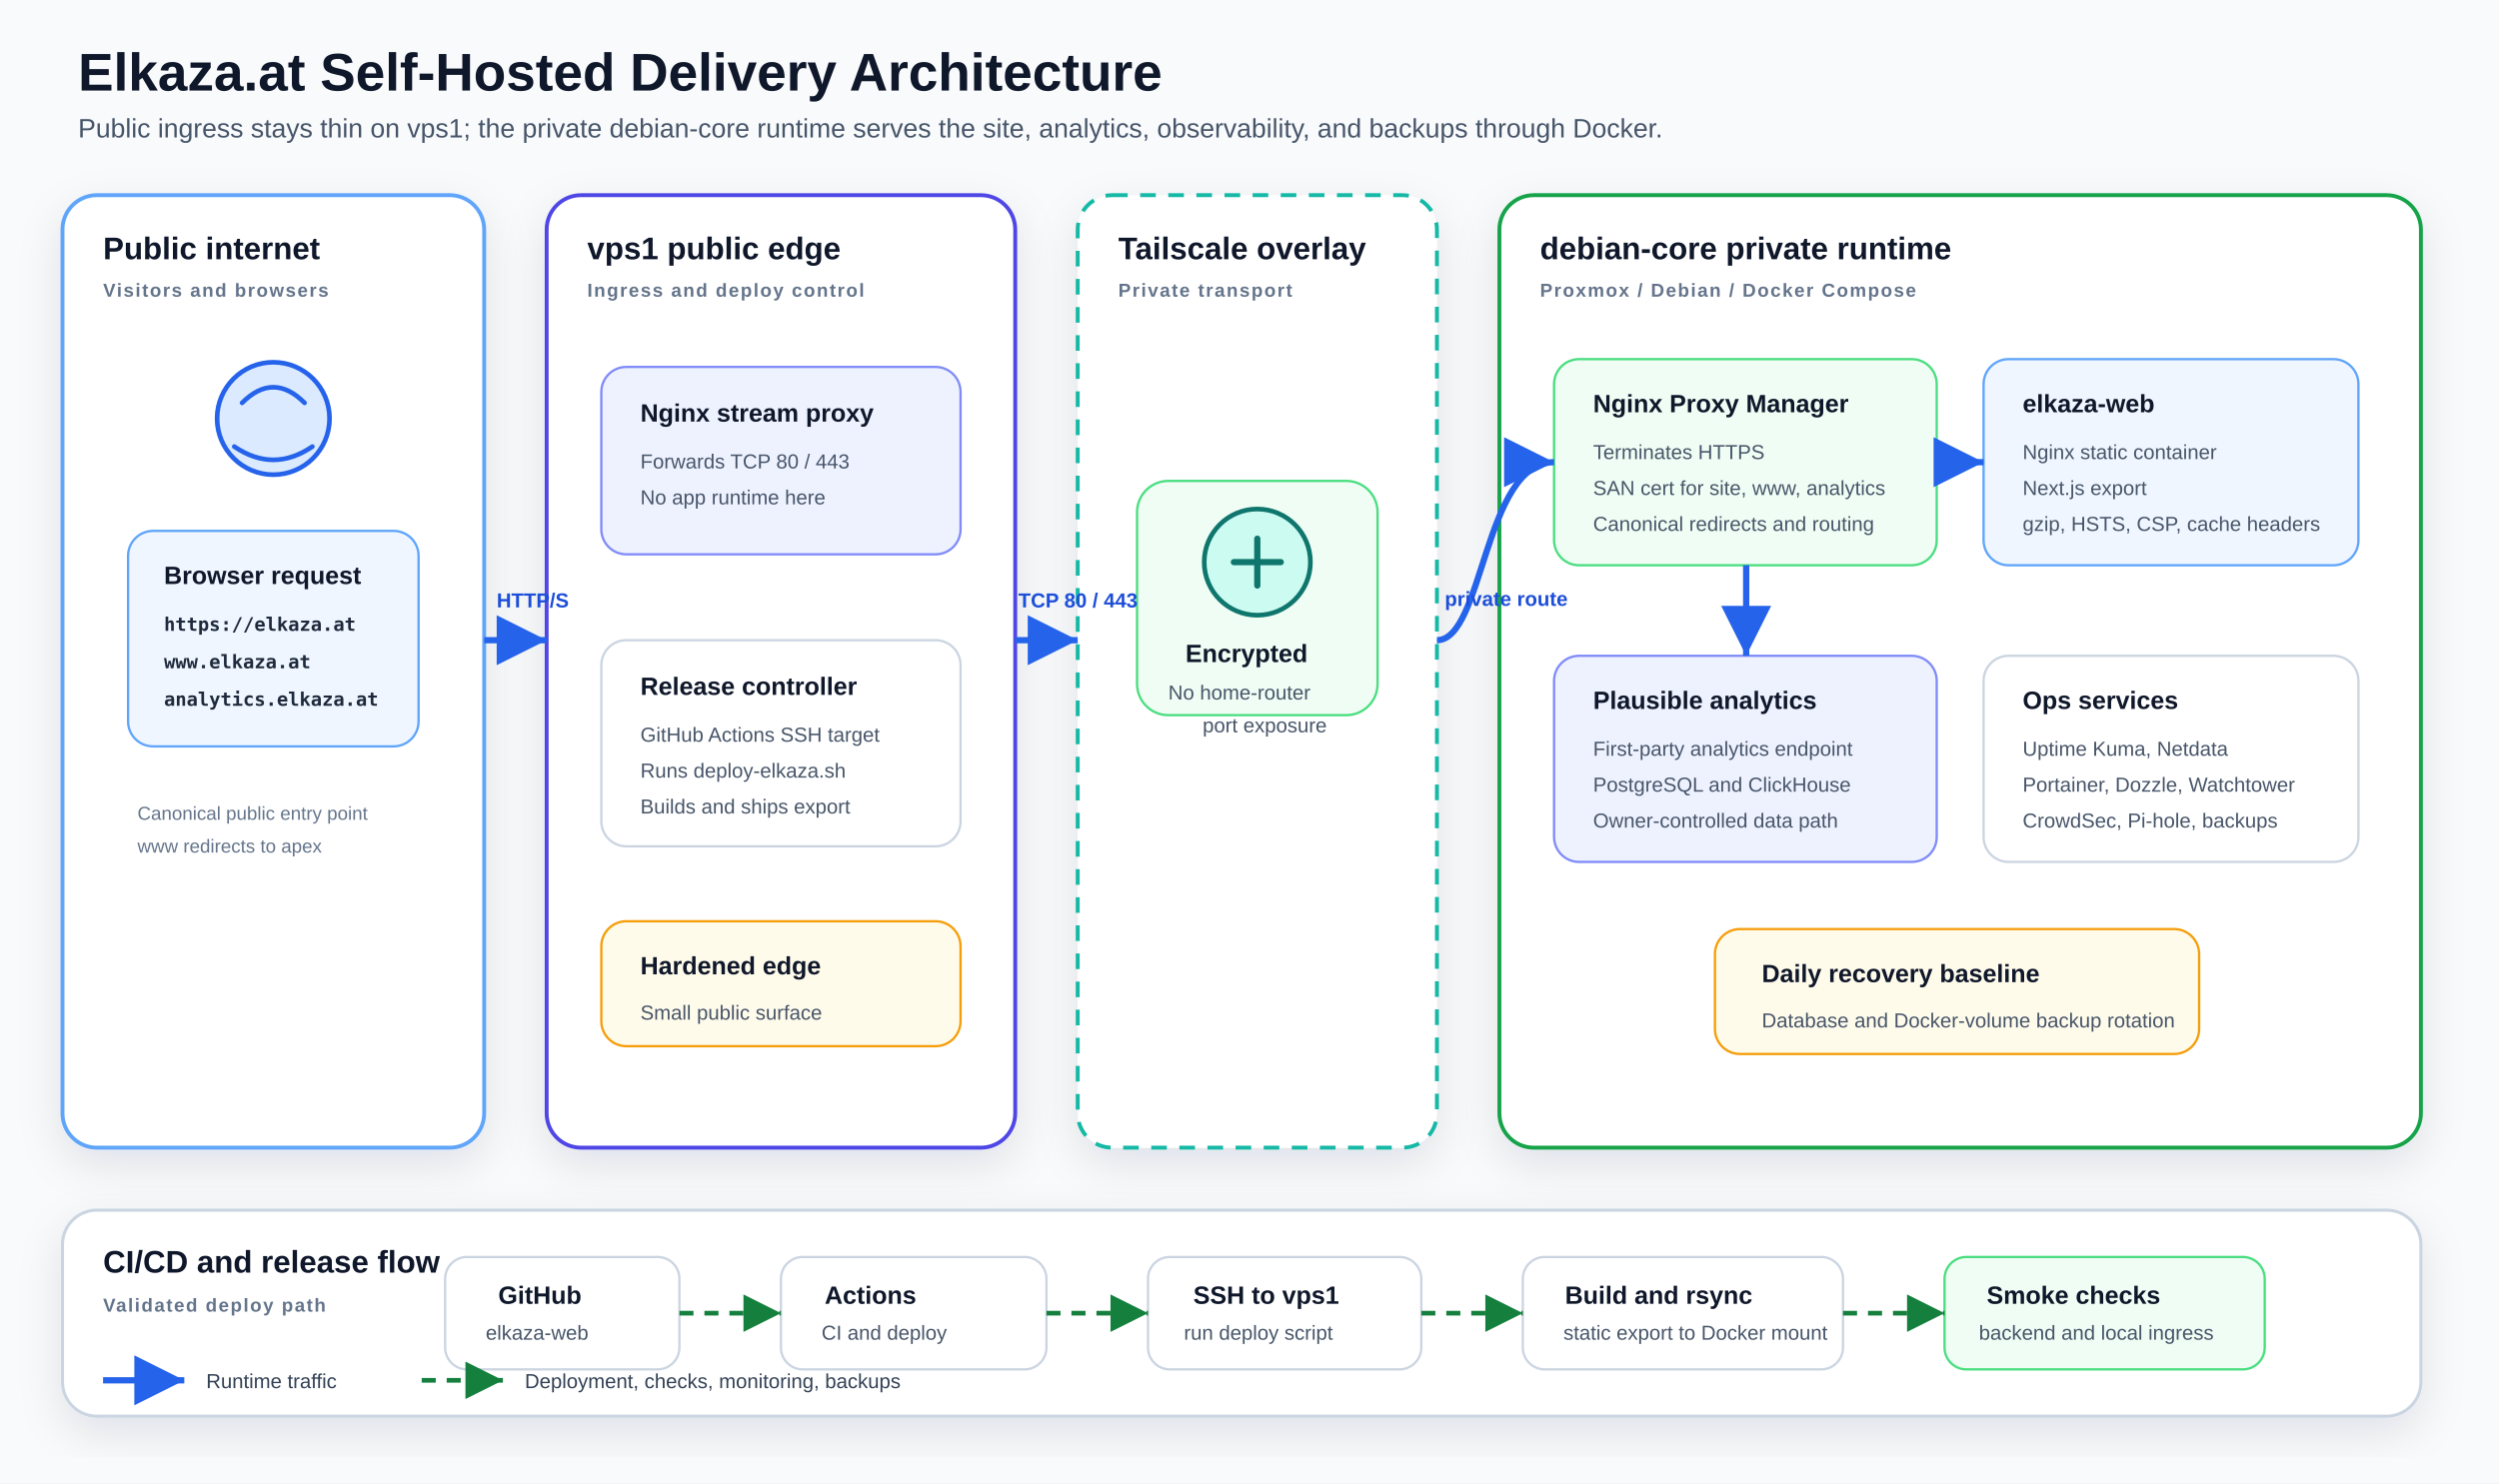
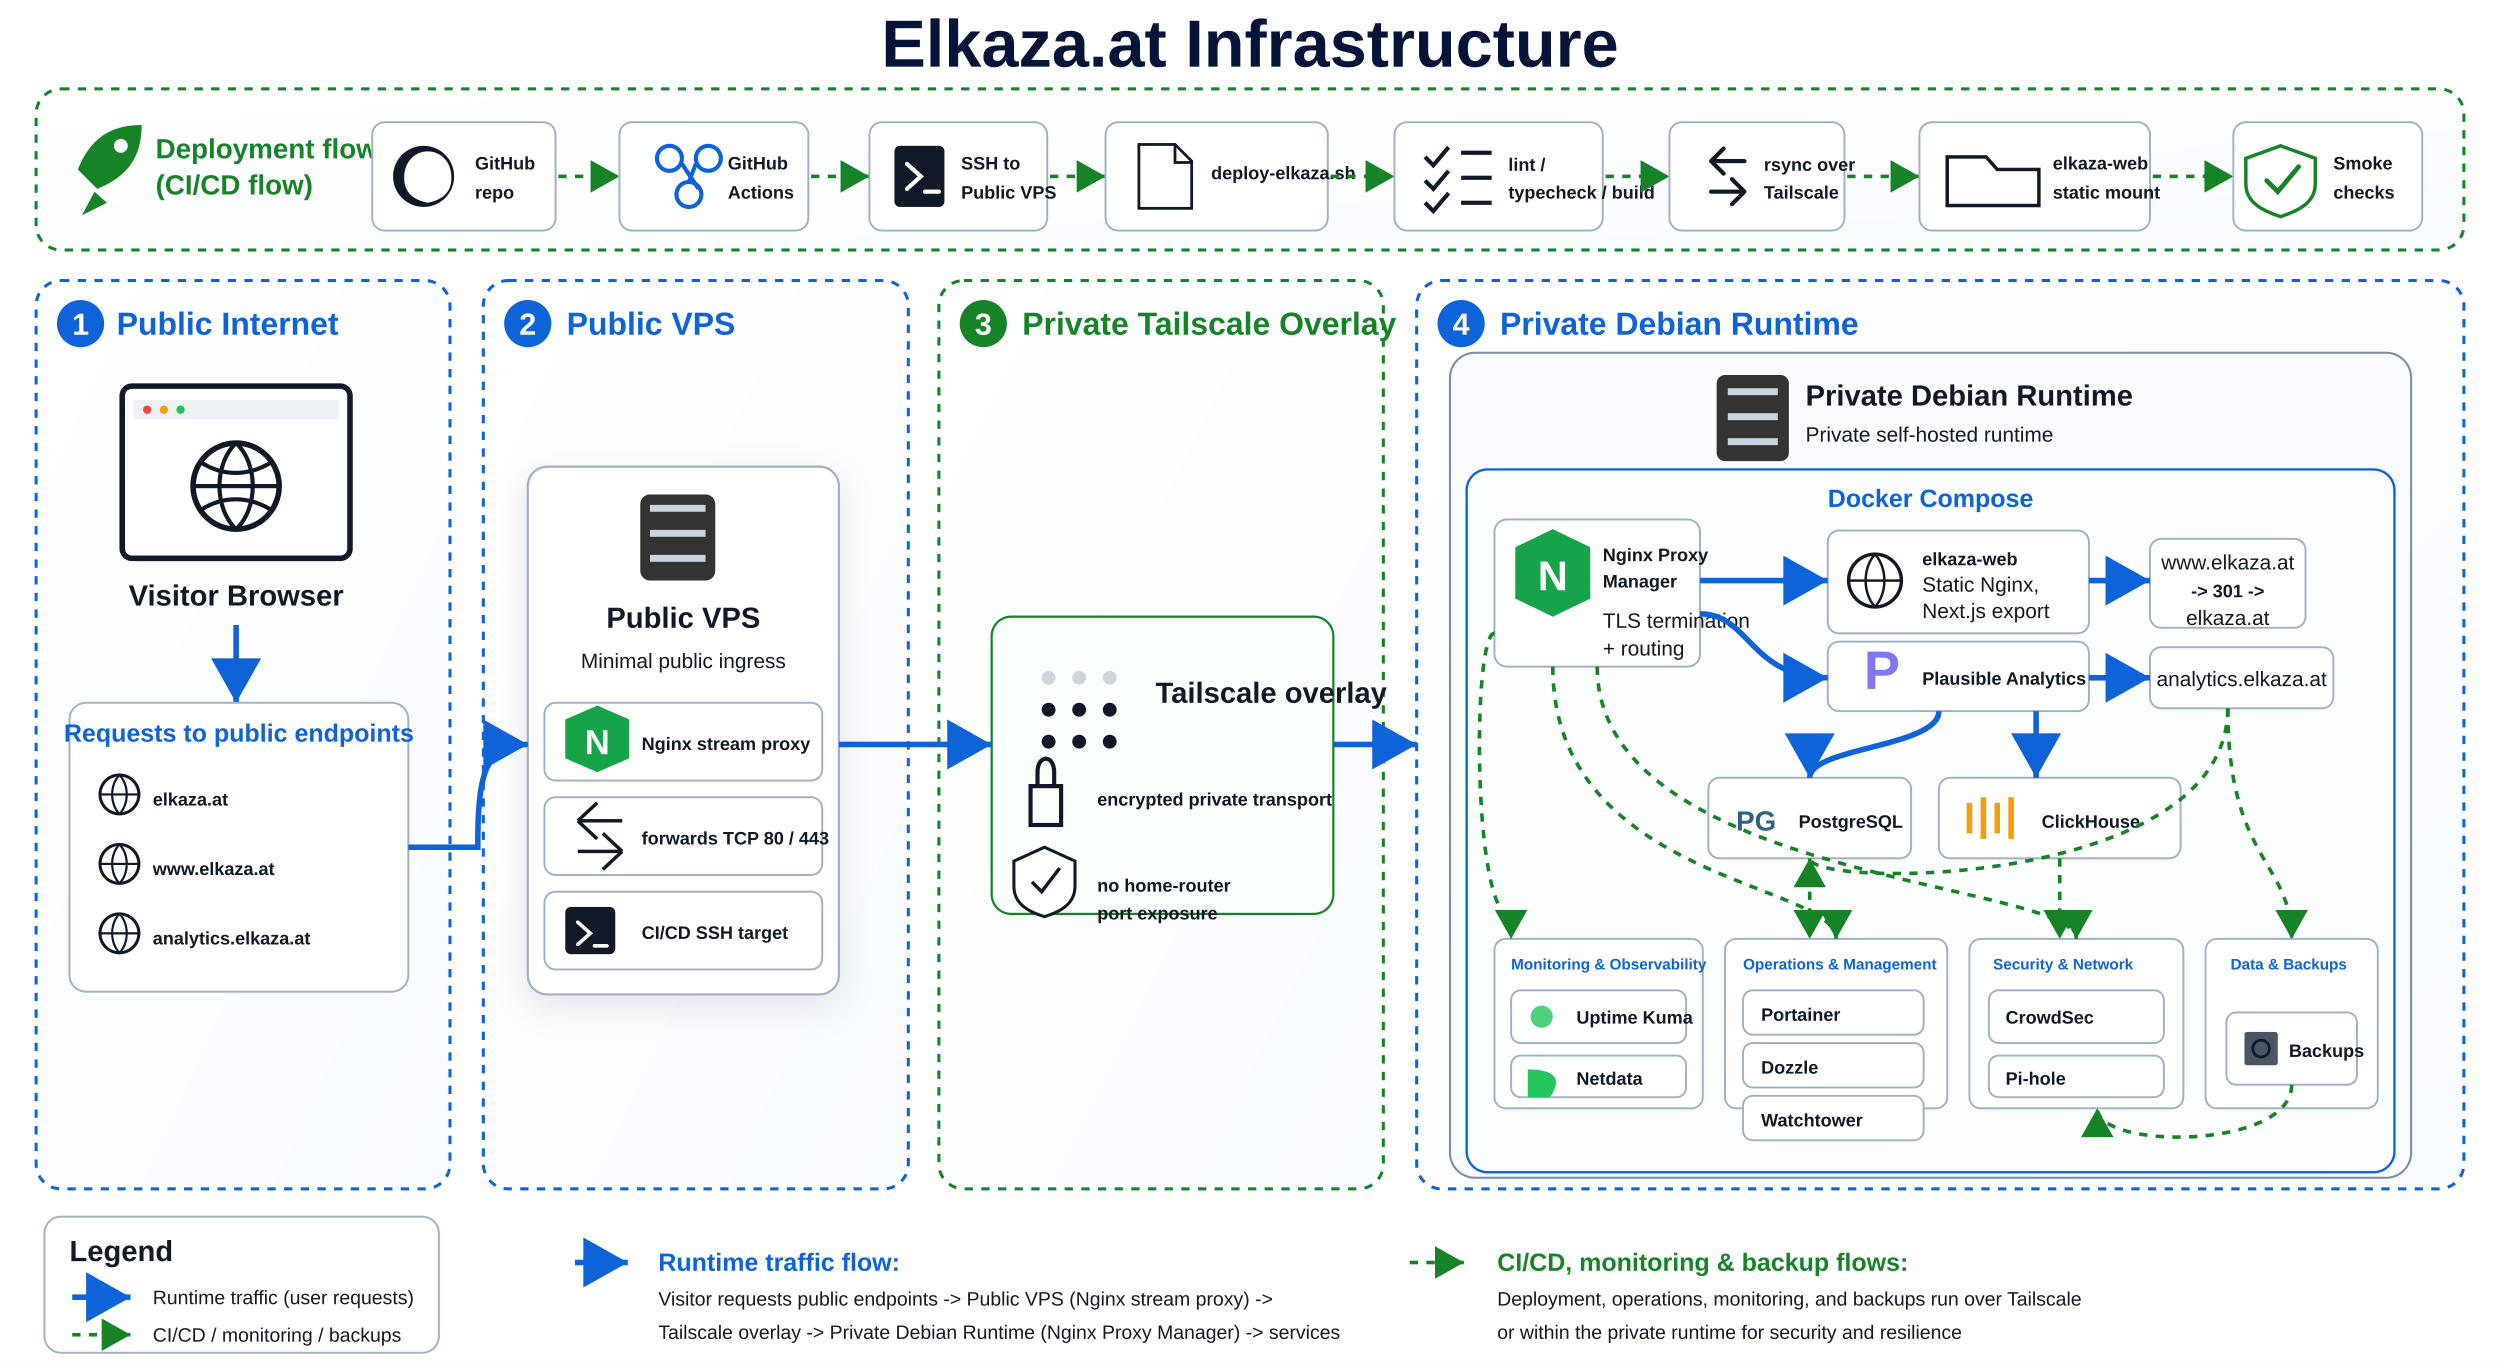
- <svg xmlns="http://www.w3.org/2000/svg" viewBox="0 0 1600 950" role="img" aria-labelledby="title desc">
+ <svg xmlns="http://www.w3.org/2000/svg" viewBox="0 0 1800 980" role="img" aria-labelledby="title desc">
  <defs>
-     <marker id="arrow-blue" markerWidth="12" markerHeight="12" refX="10" refY="6" orient="auto" markerUnits="strokeWidth">
-       <path d="M2,2 L10,6 L2,10 Z" fill="#2563eb" />
+     <marker id="arrow-blue" markerWidth="11" markerHeight="11" refX="9" refY="5.5" orient="auto" markerUnits="strokeWidth">
+       <path d="M1 1 L9 5.5 L1 10 Z" fill="#0f63d8" />
    </marker>
-     <marker id="arrow-green" markerWidth="12" markerHeight="12" refX="10" refY="6" orient="auto" markerUnits="strokeWidth">
-       <path d="M2,2 L10,6 L2,10 Z" fill="#15803d" />
+     <marker id="arrow-green" markerWidth="11" markerHeight="11" refX="9" refY="5.5" orient="auto" markerUnits="strokeWidth">
+       <path d="M1 1 L9 5.5 L1 10 Z" fill="#168426" />
    </marker>
-     <filter id="soft-shadow" x="-20%" y="-20%" width="140%" height="140%">
-       <feDropShadow dx="0" dy="10" stdDeviation="14" flood-color="#0f172a" flood-opacity="0.10" />
+     <filter id="shadow" x="-20%" y="-20%" width="140%" height="140%">
+       <feDropShadow dx="0" dy="8" stdDeviation="13" flood-color="#0f172a" flood-opacity="0.10" />
    </filter>
+     <linearGradient id="panel" x1="0%" x2="100%" y1="0%" y2="100%">
+       <stop offset="0%" stop-color="#ffffff" />
+       <stop offset="100%" stop-color="#f8fbff" />
+     </linearGradient>
    <style>
-       .bg { fill: #f8fafc; }
-       .title { font: 700 34px Arial, sans-serif; fill: #0f172a; }
-       .subtitle { font: 400 17px Arial, sans-serif; fill: #475569; }
-       .zone { fill: #ffffff; stroke-width: 2.5; filter: url(#soft-shadow); }
-       .zone-public { stroke: #60a5fa; }
-       .zone-vps { stroke: #4f46e5; }
-       .zone-overlay { stroke: #14b8a6; stroke-dasharray: 10 8; }
-       .zone-private { stroke: #16a34a; }
-       .zone-title { font: 700 20px Arial, sans-serif; fill: #0f172a; }
-       .zone-note { font: 600 12px Arial, sans-serif; letter-spacing: .08em; text-transform: uppercase; fill: #64748b; }
-       .card { fill: #ffffff; stroke: #cbd5e1; stroke-width: 1.5; }
-       .card-blue { fill: #eff6ff; stroke: #60a5fa; }
-       .card-indigo { fill: #eef2ff; stroke: #818cf8; }
-       .card-green { fill: #f0fdf4; stroke: #4ade80; }
-       .card-amber { fill: #fffbeb; stroke: #f59e0b; }
-       .card-title { font: 700 16px Arial, sans-serif; fill: #0f172a; }
-       .card-text { font: 400 13px Arial, sans-serif; fill: #475569; }
-       .small { font: 400 12px Arial, sans-serif; fill: #64748b; }
-       .mono { font: 700 12px Consolas, monospace; fill: #1e293b; }
-       .runtime { fill: none; stroke: #2563eb; stroke-width: 4; marker-end: url(#arrow-blue); }
-       .ops { fill: none; stroke: #15803d; stroke-width: 3; stroke-dasharray: 9 7; marker-end: url(#arrow-green); }
-       .label-blue { font: 700 13px Arial, sans-serif; fill: #1d4ed8; }
-       .label-green { font: 700 13px Arial, sans-serif; fill: #15803d; }
-       .legend { font: 400 13px Arial, sans-serif; fill: #334155; }
+       .page { fill: #ffffff; }
+       .title { font: 800 48px Arial, sans-serif; fill: #07143a; }
+       .zone { fill: url(#panel); stroke-width: 2.2; stroke-dasharray: 6 6; }
+       .zone-blue { stroke: #0f63d8; }
+       .zone-green { stroke: #168426; }
+       .zone-title { font: 800 23px Arial, sans-serif; fill: #0f63d8; }
+       .zone-title-green { font: 800 23px Arial, sans-serif; fill: #168426; }
+       .badge { fill: #0f63d8; }
+       .badge-green { fill: #168426; }
+       .badge-text { font: 800 22px Arial, sans-serif; fill: #ffffff; }
+       .card { fill: #ffffff; stroke: #9fb0c7; stroke-width: 1.6; filter: url(#shadow); }
+       .card-flat { fill: #ffffff; stroke: #9fb0c7; stroke-width: 1.4; }
+       .card-green { fill: #fbfffb; stroke: #168426; stroke-width: 1.6; }
+       .inner { fill: #f9fbff; stroke: #7c8da8; stroke-width: 1.5; }
+       .docker { fill: #fbfdff; stroke: #0f63d8; stroke-width: 1.7; }
+       .heading { font: 800 21px Arial, sans-serif; fill: #111827; }
+       .sub { font: 400 15px Arial, sans-serif; fill: #111827; }
+       .small { font: 700 13px Arial, sans-serif; fill: #111827; }
+       .tiny { font: 700 11px Arial, sans-serif; fill: #0f63d8; }
+       .tiny-green { font: 800 12px Arial, sans-serif; fill: #168426; }
+       .runtime { fill: none; stroke: #0f63d8; stroke-width: 4; marker-end: url(#arrow-blue); }
+       .ops { fill: none; stroke: #168426; stroke-width: 2.6; stroke-dasharray: 6 6; marker-end: url(#arrow-green); }
+       .legend { font: 500 14px Arial, sans-serif; fill: #111827; }
+       .flow-heading { font: 800 20px Arial, sans-serif; fill: #168426; }
+       .flow-text { font: 700 14px Arial, sans-serif; fill: #111827; }
+       .caption-blue { font: 800 18px Arial, sans-serif; fill: #0f63d8; }
+       .caption-green { font: 800 18px Arial, sans-serif; fill: #168426; }
    </style>
  </defs>
-   <rect class="bg" width="1600" height="950" />
-   <text x="50" y="58" class="title">Elkaza.at Self-Hosted Delivery Architecture</text>
-   <text x="50" y="88" class="subtitle">Public ingress stays thin on vps1; the private debian-core runtime serves the site, analytics, observability, and backups through Docker.</text>
-   <rect x="40" y="125" width="270" height="610" rx="22" class="zone zone-public" />
-   <text x="66" y="166" class="zone-title">Public internet</text>
-   <text x="66" y="190" class="zone-note">Visitors and browsers</text>
-   <circle cx="175" cy="268" r="36" fill="#dbeafe" stroke="#2563eb" stroke-width="3" />
-   <path d="M155 258 Q175 238 195 258 M150 286 Q175 303 200 286" fill="none" stroke="#2563eb" stroke-width="3" stroke-linecap="round" />
-   <rect x="82" y="340" width="186" height="138" rx="16" class="card card-blue" />
-   <text x="105" y="374" class="card-title">Browser request</text>
-   <text x="105" y="404" class="mono">https://elkaza.at</text>
-   <text x="105" y="428" class="mono">www.elkaza.at</text>
-   <text x="105" y="452" class="mono">analytics.elkaza.at</text>
-   <text x="88" y="525" class="small">Canonical public entry point</text>
-   <text x="88" y="546" class="small">www redirects to apex</text>
-   <rect x="350" y="125" width="300" height="610" rx="22" class="zone zone-vps" />
-   <text x="376" y="166" class="zone-title">vps1 public edge</text>
-   <text x="376" y="190" class="zone-note">Ingress and deploy control</text>
-   <rect x="385" y="235" width="230" height="120" rx="16" class="card card-indigo" />
-   <text x="410" y="270" class="card-title">Nginx stream proxy</text>
-   <text x="410" y="300" class="card-text">Forwards TCP 80 / 443</text>
-   <text x="410" y="323" class="card-text">No app runtime here</text>
-   <rect x="385" y="410" width="230" height="132" rx="16" class="card" />
-   <text x="410" y="445" class="card-title">Release controller</text>
-   <text x="410" y="475" class="card-text">GitHub Actions SSH target</text>
-   <text x="410" y="498" class="card-text">Runs deploy-elkaza.sh</text>
-   <text x="410" y="521" class="card-text">Builds and ships export</text>
-   <rect x="385" y="590" width="230" height="80" rx="16" class="card card-amber" />
-   <text x="410" y="624" class="card-title">Hardened edge</text>
-   <text x="410" y="653" class="card-text">Small public surface</text>
-   <rect x="690" y="125" width="230" height="610" rx="22" class="zone zone-overlay" />
-   <text x="716" y="166" class="zone-title">Tailscale overlay</text>
-   <text x="716" y="190" class="zone-note">Private transport</text>
-   <rect x="728" y="308" width="154" height="150" rx="20" class="card card-green" />
-   <circle cx="805" cy="360" r="34" fill="#ccfbf1" stroke="#0f766e" stroke-width="3" />
-   <path d="M790 360 H820 M805 345 V375" stroke="#0f766e" stroke-width="4" stroke-linecap="round" />
-   <text x="759" y="424" class="card-title">Encrypted</text>
-   <text x="748" y="448" class="card-text">No home-router</text>
-   <text x="770" y="469" class="card-text">port exposure</text>
-   <rect x="960" y="125" width="590" height="610" rx="22" class="zone zone-private" />
-   <text x="986" y="166" class="zone-title">debian-core private runtime</text>
-   <text x="986" y="190" class="zone-note">Proxmox / Debian / Docker Compose</text>
-   <rect x="995" y="230" width="245" height="132" rx="16" class="card card-green" />
-   <text x="1020" y="264" class="card-title">Nginx Proxy Manager</text>
-   <text x="1020" y="294" class="card-text">Terminates HTTPS</text>
-   <text x="1020" y="317" class="card-text">SAN cert for site, www, analytics</text>
-   <text x="1020" y="340" class="card-text">Canonical redirects and routing</text>
-   <rect x="1270" y="230" width="240" height="132" rx="16" class="card card-blue" />
-   <text x="1295" y="264" class="card-title">elkaza-web</text>
-   <text x="1295" y="294" class="card-text">Nginx static container</text>
-   <text x="1295" y="317" class="card-text">Next.js export</text>
-   <text x="1295" y="340" class="card-text">gzip, HSTS, CSP, cache headers</text>
-   <rect x="995" y="420" width="245" height="132" rx="16" class="card card-indigo" />
-   <text x="1020" y="454" class="card-title">Plausible analytics</text>
-   <text x="1020" y="484" class="card-text">First-party analytics endpoint</text>
-   <text x="1020" y="507" class="card-text">PostgreSQL and ClickHouse</text>
-   <text x="1020" y="530" class="card-text">Owner-controlled data path</text>
-   <rect x="1270" y="420" width="240" height="132" rx="16" class="card" />
-   <text x="1295" y="454" class="card-title">Ops services</text>
-   <text x="1295" y="484" class="card-text">Uptime Kuma, Netdata</text>
-   <text x="1295" y="507" class="card-text">Portainer, Dozzle, Watchtower</text>
-   <text x="1295" y="530" class="card-text">CrowdSec, Pi-hole, backups</text>
-   <rect x="1098" y="595" width="310" height="80" rx="16" class="card card-amber" />
-   <text x="1128" y="629" class="card-title">Daily recovery baseline</text>
-   <text x="1128" y="658" class="card-text">Database and Docker-volume backup rotation</text>
-   <path class="runtime" d="M310 410 H350" />
-   <text x="318" y="389" class="label-blue">HTTP/S</text>
-   <path class="runtime" d="M650 410 H690" />
-   <text x="652" y="389" class="label-blue">TCP 80 / 443</text>
-   <path class="runtime" d="M920 410 C950 410 950 296 995 296" />
-   <text x="925" y="388" class="label-blue">private route</text>
-   <path class="runtime" d="M1240 296 H1270" />
-   <path class="runtime" d="M1118 362 V420" />
-   <rect x="40" y="775" width="1510" height="132" rx="22" fill="#ffffff" stroke="#cbd5e1" stroke-width="2" filter="url(#soft-shadow)" />
-   <text x="66" y="815" class="zone-title">CI/CD and release flow</text>
-   <text x="66" y="840" class="zone-note">Validated deploy path</text>
-   <rect x="285" y="805" width="150" height="72" rx="14" class="card" />
-   <text x="319" y="835" class="card-title">GitHub</text>
-   <text x="311" y="858" class="card-text">elkaza-web</text>
-   <rect x="500" y="805" width="170" height="72" rx="14" class="card" />
-   <text x="528" y="835" class="card-title">Actions</text>
-   <text x="526" y="858" class="card-text">CI and deploy</text>
-   <rect x="735" y="805" width="175" height="72" rx="14" class="card" />
-   <text x="764" y="835" class="card-title">SSH to vps1</text>
-   <text x="758" y="858" class="card-text">run deploy script</text>
-   <rect x="975" y="805" width="205" height="72" rx="14" class="card" />
-   <text x="1002" y="835" class="card-title">Build and rsync</text>
-   <text x="1001" y="858" class="card-text">static export to Docker mount</text>
-   <rect x="1245" y="805" width="205" height="72" rx="14" class="card card-green" />
-   <text x="1272" y="835" class="card-title">Smoke checks</text>
-   <text x="1267" y="858" class="card-text">backend and local ingress</text>
-   <path class="ops" d="M435 841 H500" />
-   <path class="ops" d="M670 841 H735" />
-   <path class="ops" d="M910 841 H975" />
-   <path class="ops" d="M1180 841 H1245" />
-   <line x1="66" y1="884" x2="118" y2="884" class="runtime" marker-end="none" />
-   <text x="132" y="889" class="legend">Runtime traffic</text>
-   <line x1="270" y1="884" x2="322" y2="884" class="ops" marker-end="none" />
-   <text x="336" y="889" class="legend">Deployment, checks, monitoring, backups</text>
+   <rect class="page" width="1800" height="980" />
+   <text x="900" y="48" text-anchor="middle" class="title">Elkaza.at Infrastructure</text>
+   <rect x="26" y="64" width="1748" height="116" rx="18" class="zone zone-green" />
+   <g transform="translate(56 90)">
+     <path d="M0 32 C9 10 23 0 46 0 C46 23 36 37 14 46 L0 32 Z" fill="#168426" />
+     <circle cx="31" cy="15" r="5" fill="#ffffff" />
+     <path d="M12 48 L3 65 L21 56 Z" fill="#168426" />
+     <text x="56" y="24" class="flow-heading">Deployment flow</text>
+     <text x="56" y="50" class="flow-heading">(CI/CD flow)</text>
+   </g>
+   <g transform="translate(268 88)">
+     <rect width="132" height="78" rx="9" class="card-flat" />
+     <circle cx="37" cy="39" r="22" fill="#111827" />
+     <path d="M23 40 C23 28 31 21 40 21 C49 21 57 28 57 40 C57 51 50 56 40 58 C30 56 23 51 23 40 Z" fill="#ffffff" />
+     <text x="74" y="34" class="small">GitHub</text>
+     <text x="74" y="55" class="small">repo</text>
+   </g>
+   <path class="ops" d="M402 127 H446" />
+   <g transform="translate(446 88)">
+     <rect width="136" height="78" rx="9" class="card-flat" />
+     <circle cx="36" cy="26" r="9" fill="none" stroke="#0f63d8" stroke-width="3" />
+     <circle cx="64" cy="26" r="9" fill="none" stroke="#0f63d8" stroke-width="3" />
+     <circle cx="50" cy="52" r="9" fill="none" stroke="#0f63d8" stroke-width="3" />
+     <path d="M45 30 L57 48 M55 30 L50 43" stroke="#0f63d8" stroke-width="3" />
+     <text x="78" y="34" class="small">GitHub</text>
+     <text x="78" y="55" class="small">Actions</text>
+   </g>
+   <path class="ops" d="M584 127 H626" />
+   <g transform="translate(626 88)">
+     <rect width="128" height="78" rx="9" class="card-flat" />
+     <rect x="18" y="17" width="36" height="44" rx="4" fill="#111827" />
+     <path d="M27 30 L37 39 L27 48 M40 50 H50" stroke="#ffffff" stroke-width="3" fill="none" stroke-linecap="round" />
+     <text x="66" y="34" class="small">SSH to</text>
+     <text x="66" y="55" class="small">Public VPS</text>
+   </g>
+   <path class="ops" d="M756 127 H796" />
+   <g transform="translate(796 88)">
+     <rect width="160" height="78" rx="9" class="card-flat" />
+     <path d="M24 16 H50 L62 28 V62 H24 Z" fill="#ffffff" stroke="#111827" stroke-width="2" />
+     <path d="M50 16 V29 H62" fill="none" stroke="#111827" stroke-width="2" />
+     <text x="76" y="41" class="small">deploy-elkaza.sh</text>
+   </g>
+   <path class="ops" d="M958 127 H1004" />
+   <g transform="translate(1004 88)">
+     <rect width="150" height="78" rx="9" class="card-flat" />
+     <path d="M22 25 L28 31 L39 18 M22 42 L28 48 L39 35 M22 58 L28 64 L39 51" stroke="#111827" stroke-width="3" fill="none" />
+     <path d="M48 22 H70 M48 40 H70 M48 58 H70" stroke="#111827" stroke-width="3" />
+     <text x="82" y="35" class="small">lint /</text>
+     <text x="82" y="55" class="small">typecheck / build</text>
+   </g>
+   <path class="ops" d="M1156 127 H1202" />
+   <g transform="translate(1202 88)">
+     <rect width="126" height="78" rx="9" class="card-flat" />
+     <path d="M30 28 H54 M30 28 L39 19 M30 28 L39 37 M54 50 H30 M54 50 L45 41 M54 50 L45 59" stroke="#111827" stroke-width="3" fill="none" stroke-linecap="round" />
+     <text x="68" y="35" class="small">rsync over</text>
+     <text x="68" y="55" class="small">Tailscale</text>
+   </g>
+   <path class="ops" d="M1330 127 H1382" />
+   <g transform="translate(1382 88)">
+     <rect width="166" height="78" rx="9" class="card-flat" />
+     <path d="M20 25 H48 L56 34 H86 V60 H20 Z" fill="#ffffff" stroke="#111827" stroke-width="2.5" />
+     <text x="96" y="34" class="small">elkaza-web</text>
+     <text x="96" y="55" class="small">static mount</text>
+   </g>
+   <path class="ops" d="M1550 127 H1608" />
+   <g transform="translate(1608 88)">
+     <rect width="136" height="78" rx="9" class="card-flat" />
+     <path d="M34 17 L59 26 V44 C59 57 49 63 34 68 C19 63 9 57 9 44 V26 Z" fill="#ffffff" stroke="#168426" stroke-width="2.5" />
+     <path d="M24 42 L32 50 L47 32" fill="none" stroke="#168426" stroke-width="3.4" stroke-linecap="round" />
+     <text x="72" y="34" class="small">Smoke</text>
+     <text x="72" y="55" class="small">checks</text>
+   </g>
+   <rect x="26" y="202" width="298" height="654" rx="18" class="zone zone-blue" />
+   <circle cx="58" cy="233" r="17" class="badge" />
+   <text x="58" y="241" text-anchor="middle" class="badge-text">1</text>
+   <text x="84" y="241" class="zone-title">Public Internet</text>
+   <g transform="translate(78 278)">
+     <rect x="10" y="0" width="164" height="124" rx="7" fill="#ffffff" stroke="#111827" stroke-width="4" />
+     <rect x="18" y="10" width="148" height="14" fill="#eef2f7" />
+     <circle cx="28" cy="17" r="3" fill="#ef4444" />
+     <circle cx="40" cy="17" r="3" fill="#f59e0b" />
+     <circle cx="52" cy="17" r="3" fill="#22c55e" />
+     <circle cx="92" cy="72" r="31" fill="none" stroke="#111827" stroke-width="4" />
+     <path d="M61 72 H123 M92 41 C76 56 76 88 92 103 M92 41 C108 56 108 88 92 103" fill="none" stroke="#111827" stroke-width="3" />
+     <path d="M67 55 C82 65 101 65 117 55 M67 89 C82 79 101 79 117 89" fill="none" stroke="#111827" stroke-width="3" />
+     <text x="92" y="158" text-anchor="middle" class="heading">Visitor Browser</text>
+   </g>
+   <path class="runtime" d="M170 450 V506" />
+   <rect x="50" y="506" width="244" height="208" rx="12" class="card-flat" />
+   <text x="172" y="534" text-anchor="middle" class="caption-blue">Requests to public endpoints</text>
+   <text x="110" y="580" class="small">elkaza.at</text>
+   <text x="110" y="630" class="small">www.elkaza.at</text>
+   <text x="110" y="680" class="small">analytics.elkaza.at</text>
+   <circle cx="86" cy="572" r="14" fill="none" stroke="#111827" stroke-width="2.2" />
+   <circle cx="86" cy="622" r="14" fill="none" stroke="#111827" stroke-width="2.2" />
+   <circle cx="86" cy="672" r="14" fill="none" stroke="#111827" stroke-width="2.2" />
+   <path d="M72 572 H100 M86 558 C79 565 79 579 86 586 M86 558 C93 565 93 579 86 586 M72 622 H100 M86 608 C79 615 79 629 86 636 M86 608 C93 615 93 629 86 636 M72 672 H100 M86 658 C79 665 79 679 86 686 M86 658 C93 665 93 679 86 686" stroke="#111827" stroke-width="1.6" fill="none" />
+   <rect x="348" y="202" width="306" height="654" rx="18" class="zone zone-blue" />
+   <circle cx="380" cy="233" r="17" class="badge" />
+   <text x="380" y="241" text-anchor="middle" class="badge-text">2</text>
+   <text x="408" y="241" class="zone-title">Public VPS</text>
+   <rect x="380" y="336" width="224" height="380" rx="14" class="card" />
+   <rect x="461" y="356" width="54" height="62" rx="7" fill="#333333" />
+   <path d="M468 366 H508 M468 384 H508 M468 402 H508" stroke="#cbd5e1" stroke-width="5" />
+   <text x="492" y="452" text-anchor="middle" class="heading">Public VPS</text>
+   <text x="492" y="481" text-anchor="middle" class="sub">Minimal public ingress</text>
+   <rect x="392" y="506" width="200" height="56" rx="8" class="card-flat" />
+   <path d="M407 518 L430 508 L453 518 V546 L430 556 L407 546 Z" fill="#16a34a" />
+   <text x="430" y="543" text-anchor="middle" font-family="Arial" font-size="25" font-weight="800" fill="#ffffff">N</text>
+   <text x="462" y="540" class="small">Nginx stream proxy</text>
+   <rect x="392" y="574" width="200" height="56" rx="8" class="card-flat" />
+   <path d="M416 591 H448 M416 591 L430 578 M416 591 L430 604 M448 613 H416 M448 613 L434 600 M448 613 L434 626" stroke="#111827" stroke-width="2.5" fill="none" />
+   <text x="462" y="608" class="small">forwards TCP 80 / 443</text>
+   <rect x="392" y="642" width="200" height="56" rx="8" class="card-flat" />
+   <rect x="407" y="653" width="36" height="34" rx="4" fill="#111827" />
+   <path d="M416 664 L425 672 L416 680 M428 681 H437" stroke="#ffffff" stroke-width="2.6" fill="none" stroke-linecap="round" />
+   <text x="462" y="676" class="small">CI/CD SSH target</text>
+   <rect x="676" y="202" width="320" height="654" rx="18" class="zone zone-green" />
+   <circle cx="708" cy="233" r="17" class="badge-green" />
+   <text x="708" y="241" text-anchor="middle" class="badge-text">3</text>
+   <text x="736" y="241" class="zone-title-green">Private Tailscale Overlay</text>
+   <rect x="714" y="444" width="246" height="214" rx="14" class="card-green" />
+   <circle cx="755" cy="488" r="5" fill="#d1d5db" />
+   <circle cx="777" cy="488" r="5" fill="#d1d5db" />
+   <circle cx="799" cy="488" r="5" fill="#d1d5db" />
+   <circle cx="755" cy="511" r="5" fill="#111827" />
+   <circle cx="777" cy="511" r="5" fill="#111827" />
+   <circle cx="799" cy="511" r="5" fill="#111827" />
+   <circle cx="755" cy="534" r="5" fill="#111827" />
+   <circle cx="777" cy="534" r="5" fill="#111827" />
+   <circle cx="799" cy="534" r="5" fill="#111827" />
+   <text x="832" y="506" class="heading">Tailscale overlay</text>
+   <path d="M742 566 H764 V594 H742 Z" fill="none" stroke="#111827" stroke-width="3" />
+   <path d="M747 566 V556 C747 543 759 543 759 556 V566" fill="none" stroke="#111827" stroke-width="3" />
+   <text x="790" y="580" class="small">encrypted private transport</text>
+   <path d="M752 610 L774 620 V638 C774 650 765 656 752 660 C739 656 730 650 730 638 V620 Z" fill="#ffffff" stroke="#111827" stroke-width="2.2" />
+   <path d="M743 635 L750 642 L763 625" stroke="#111827" stroke-width="2.5" fill="none" />
+   <text x="790" y="642" class="small">no home-router</text>
+   <text x="790" y="662" class="small">port exposure</text>
+   <rect x="1020" y="202" width="754" height="654" rx="18" class="zone zone-blue" />
+   <circle cx="1052" cy="233" r="17" class="badge" />
+   <text x="1052" y="241" text-anchor="middle" class="badge-text">4</text>
+   <text x="1080" y="241" class="zone-title">Private Debian Runtime</text>
+   <rect x="1044" y="254" width="692" height="594" rx="18" class="inner" />
+   <rect x="1236" y="270" width="52" height="62" rx="6" fill="#333333" />
+   <path d="M1244 282 H1280 M1244 300 H1280 M1244 318 H1280" stroke="#cbd5e1" stroke-width="5" />
+   <text x="1300" y="292" class="heading">Private Debian Runtime</text>
+   <text x="1300" y="318" class="sub">Private self-hosted runtime</text>
+   <rect x="1056" y="338" width="668" height="506" rx="15" class="docker" />
+   <text x="1390" y="365" text-anchor="middle" class="caption-blue">Docker Compose</text>
+   <rect x="1076" y="374" width="148" height="106" rx="9" class="card-flat" />
+   <path d="M1091 394 L1118 381 L1145 394 V431 L1118 444 L1091 431 Z" fill="#16a34a" />
+   <text x="1118" y="425" text-anchor="middle" font-family="Arial" font-size="30" font-weight="800" fill="#ffffff">N</text>
+   <text x="1154" y="404" class="small">Nginx Proxy</text>
+   <text x="1154" y="423" class="small">Manager</text>
+   <text x="1154" y="452" class="sub">TLS termination</text>
+   <text x="1154" y="472" class="sub">+ routing</text>
+   <rect x="1316" y="382" width="188" height="74" rx="8" class="card-flat" />
+   <circle cx="1350" cy="418" r="19" fill="none" stroke="#111827" stroke-width="2.5" />
+   <path d="M1332 418 H1368 M1350 399 C1341 409 1341 427 1350 437 M1350 399 C1359 409 1359 427 1350 437" stroke="#111827" stroke-width="1.8" fill="none" />
+   <text x="1384" y="407" class="small">elkaza-web</text>
+   <text x="1384" y="426" class="sub">Static Nginx,</text>
+   <text x="1384" y="445" class="sub">Next.js export</text>
+   <rect x="1548" y="388" width="112" height="64" rx="8" class="card-flat" />
+   <text x="1604" y="410" text-anchor="middle" class="sub">www.elkaza.at</text>
+   <text x="1604" y="430" text-anchor="middle" class="small">-&gt; 301 -&gt;</text>
+   <text x="1604" y="450" text-anchor="middle" class="sub">elkaza.at</text>
+   <rect x="1316" y="462" width="188" height="50" rx="8" class="card-flat" />
+   <text x="1342" y="496" font-family="Arial" font-size="39" font-weight="800" fill="#8177f2">P</text>
+   <text x="1384" y="493" class="small">Plausible Analytics</text>
+   <rect x="1548" y="466" width="132" height="44" rx="8" class="card-flat" />
+   <text x="1614" y="494" text-anchor="middle" class="sub">analytics.elkaza.at</text>
+   <rect x="1230" y="560" width="146" height="58" rx="8" class="card-flat" />
+   <text x="1250" y="598" font-family="Arial" font-size="20" font-weight="800" fill="#2e6388">PG</text>
+   <text x="1295" y="596" class="small">PostgreSQL</text>
+   <rect x="1396" y="560" width="174" height="58" rx="8" class="card-flat" />
+   <path d="M1418 578 V600 M1428 574 V604 M1438 578 V600 M1448 574 V604" stroke="#f59e0b" stroke-width="4" />
+   <text x="1470" y="596" class="small">ClickHouse</text>
+   <rect x="1076" y="676" width="150" height="122" rx="8" class="card-flat" />
+   <text x="1088" y="698" class="tiny">Monitoring &amp; Observability</text>
+   <rect x="1088" y="713" width="126" height="38" rx="7" class="card-flat" />
+   <circle cx="1110" cy="732" r="8" fill="#22c55e" opacity="0.8" />
+   <text x="1135" y="737" class="small">Uptime Kuma</text>
+   <rect x="1088" y="760" width="126" height="30" rx="7" class="card-flat" />
+   <path d="M1100 770 C1120 770 1125 777 1116 790 H1100 Z" fill="#22c55e" />
+   <text x="1135" y="781" class="small">Netdata</text>
+   <rect x="1242" y="676" width="160" height="122" rx="8" class="card-flat" />
+   <text x="1255" y="698" class="tiny">Operations &amp; Management</text>
+   <rect x="1255" y="713" width="130" height="32" rx="7" class="card-flat" />
+   <text x="1268" y="735" class="small">Portainer</text>
+   <rect x="1255" y="751" width="130" height="32" rx="7" class="card-flat" />
+   <text x="1268" y="773" class="small">Dozzle</text>
+   <rect x="1255" y="789" width="130" height="32" rx="7" class="card-flat" />
+   <text x="1268" y="811" class="small">Watchtower</text>
+   <rect x="1418" y="676" width="154" height="122" rx="8" class="card-flat" />
+   <text x="1435" y="698" class="tiny">Security &amp; Network</text>
+   <rect x="1432" y="713" width="126" height="38" rx="7" class="card-flat" />
+   <text x="1444" y="737" class="small">CrowdSec</text>
+   <rect x="1432" y="760" width="126" height="30" rx="7" class="card-flat" />
+   <text x="1444" y="781" class="small">Pi-hole</text>
+   <rect x="1588" y="676" width="124" height="122" rx="8" class="card-flat" />
+   <text x="1606" y="698" class="tiny">Data &amp; Backups</text>
+   <rect x="1603" y="729" width="94" height="52" rx="7" class="card-flat" />
+   <rect x="1616" y="743" width="24" height="24" rx="2" fill="#4b5563" />
+   <circle cx="1628" cy="755" r="6" fill="none" stroke="#111827" stroke-width="2" />
+   <text x="1648" y="761" class="small">Backups</text>
+   <path class="runtime" d="M294 610 H344 C344 560 348 536 380 536" />
+   <path class="runtime" d="M604 536 H714" />
+   <path class="runtime" d="M960 536 H1020" />
+   <path class="runtime" d="M1224 418 H1316" />
+   <path class="runtime" d="M1504 418 H1548" />
+   <path class="runtime" d="M1224 442 C1260 442 1260 488 1316 488" />
+   <path class="runtime" d="M1504 488 H1548" />
+   <path class="runtime" d="M1396 512 C1396 538 1303 538 1303 560" />
+   <path class="runtime" d="M1466 512 C1466 538 1466 538 1466 560" />
+   <path class="ops" d="M1076 456 C1060 456 1060 660 1088 660 V676" />
+   <path class="ops" d="M1118 480 C1118 635 1322 635 1322 676" />
+   <path class="ops" d="M1150 480 C1150 635 1495 635 1495 676" />
+   <path class="ops" d="M1604 510 C1604 620 1650 620 1650 676" />
+   <path class="ops" d="M1604 510 C1604 640 1303 640 1303 618" />
+   <path class="ops" d="M1650 781 C1650 828 1510 828 1510 798" />
+   <path class="ops" d="M1303 618 V676" />
+   <path class="ops" d="M1483 618 V676" />
+   <rect x="32" y="876" width="284" height="98" rx="12" class="card-flat" />
+   <text x="50" y="908" class="heading">Legend</text>
+   <line x1="52" y1="934" x2="94" y2="934" class="runtime" marker-end="none" />
+   <text x="110" y="939" class="legend">Runtime traffic (user requests)</text>
+   <line x1="52" y1="961" x2="94" y2="961" class="ops" marker-end="none" />
+   <text x="110" y="966" class="legend">CI/CD / monitoring / backups</text>
+   <line x1="414" y1="909" x2="452" y2="909" class="runtime" marker-end="url(#arrow-blue)" />
+   <text x="474" y="915" class="caption-blue">Runtime traffic flow:</text>
+   <text x="474" y="940" class="legend">Visitor requests public endpoints -&gt; Public VPS (Nginx stream proxy) -&gt;</text>
+   <text x="474" y="964" class="legend">Tailscale overlay -&gt; Private Debian Runtime (Nginx Proxy Manager) -&gt; services</text>
+   <line x1="1015" y1="909" x2="1054" y2="909" class="ops" marker-end="url(#arrow-green)" />
+   <text x="1078" y="915" class="caption-green">CI/CD, monitoring &amp; backup flows:</text>
+   <text x="1078" y="940" class="legend">Deployment, operations, monitoring, and backups run over Tailscale</text>
+   <text x="1078" y="964" class="legend">or within the private runtime for security and resilience</text>
</svg>
